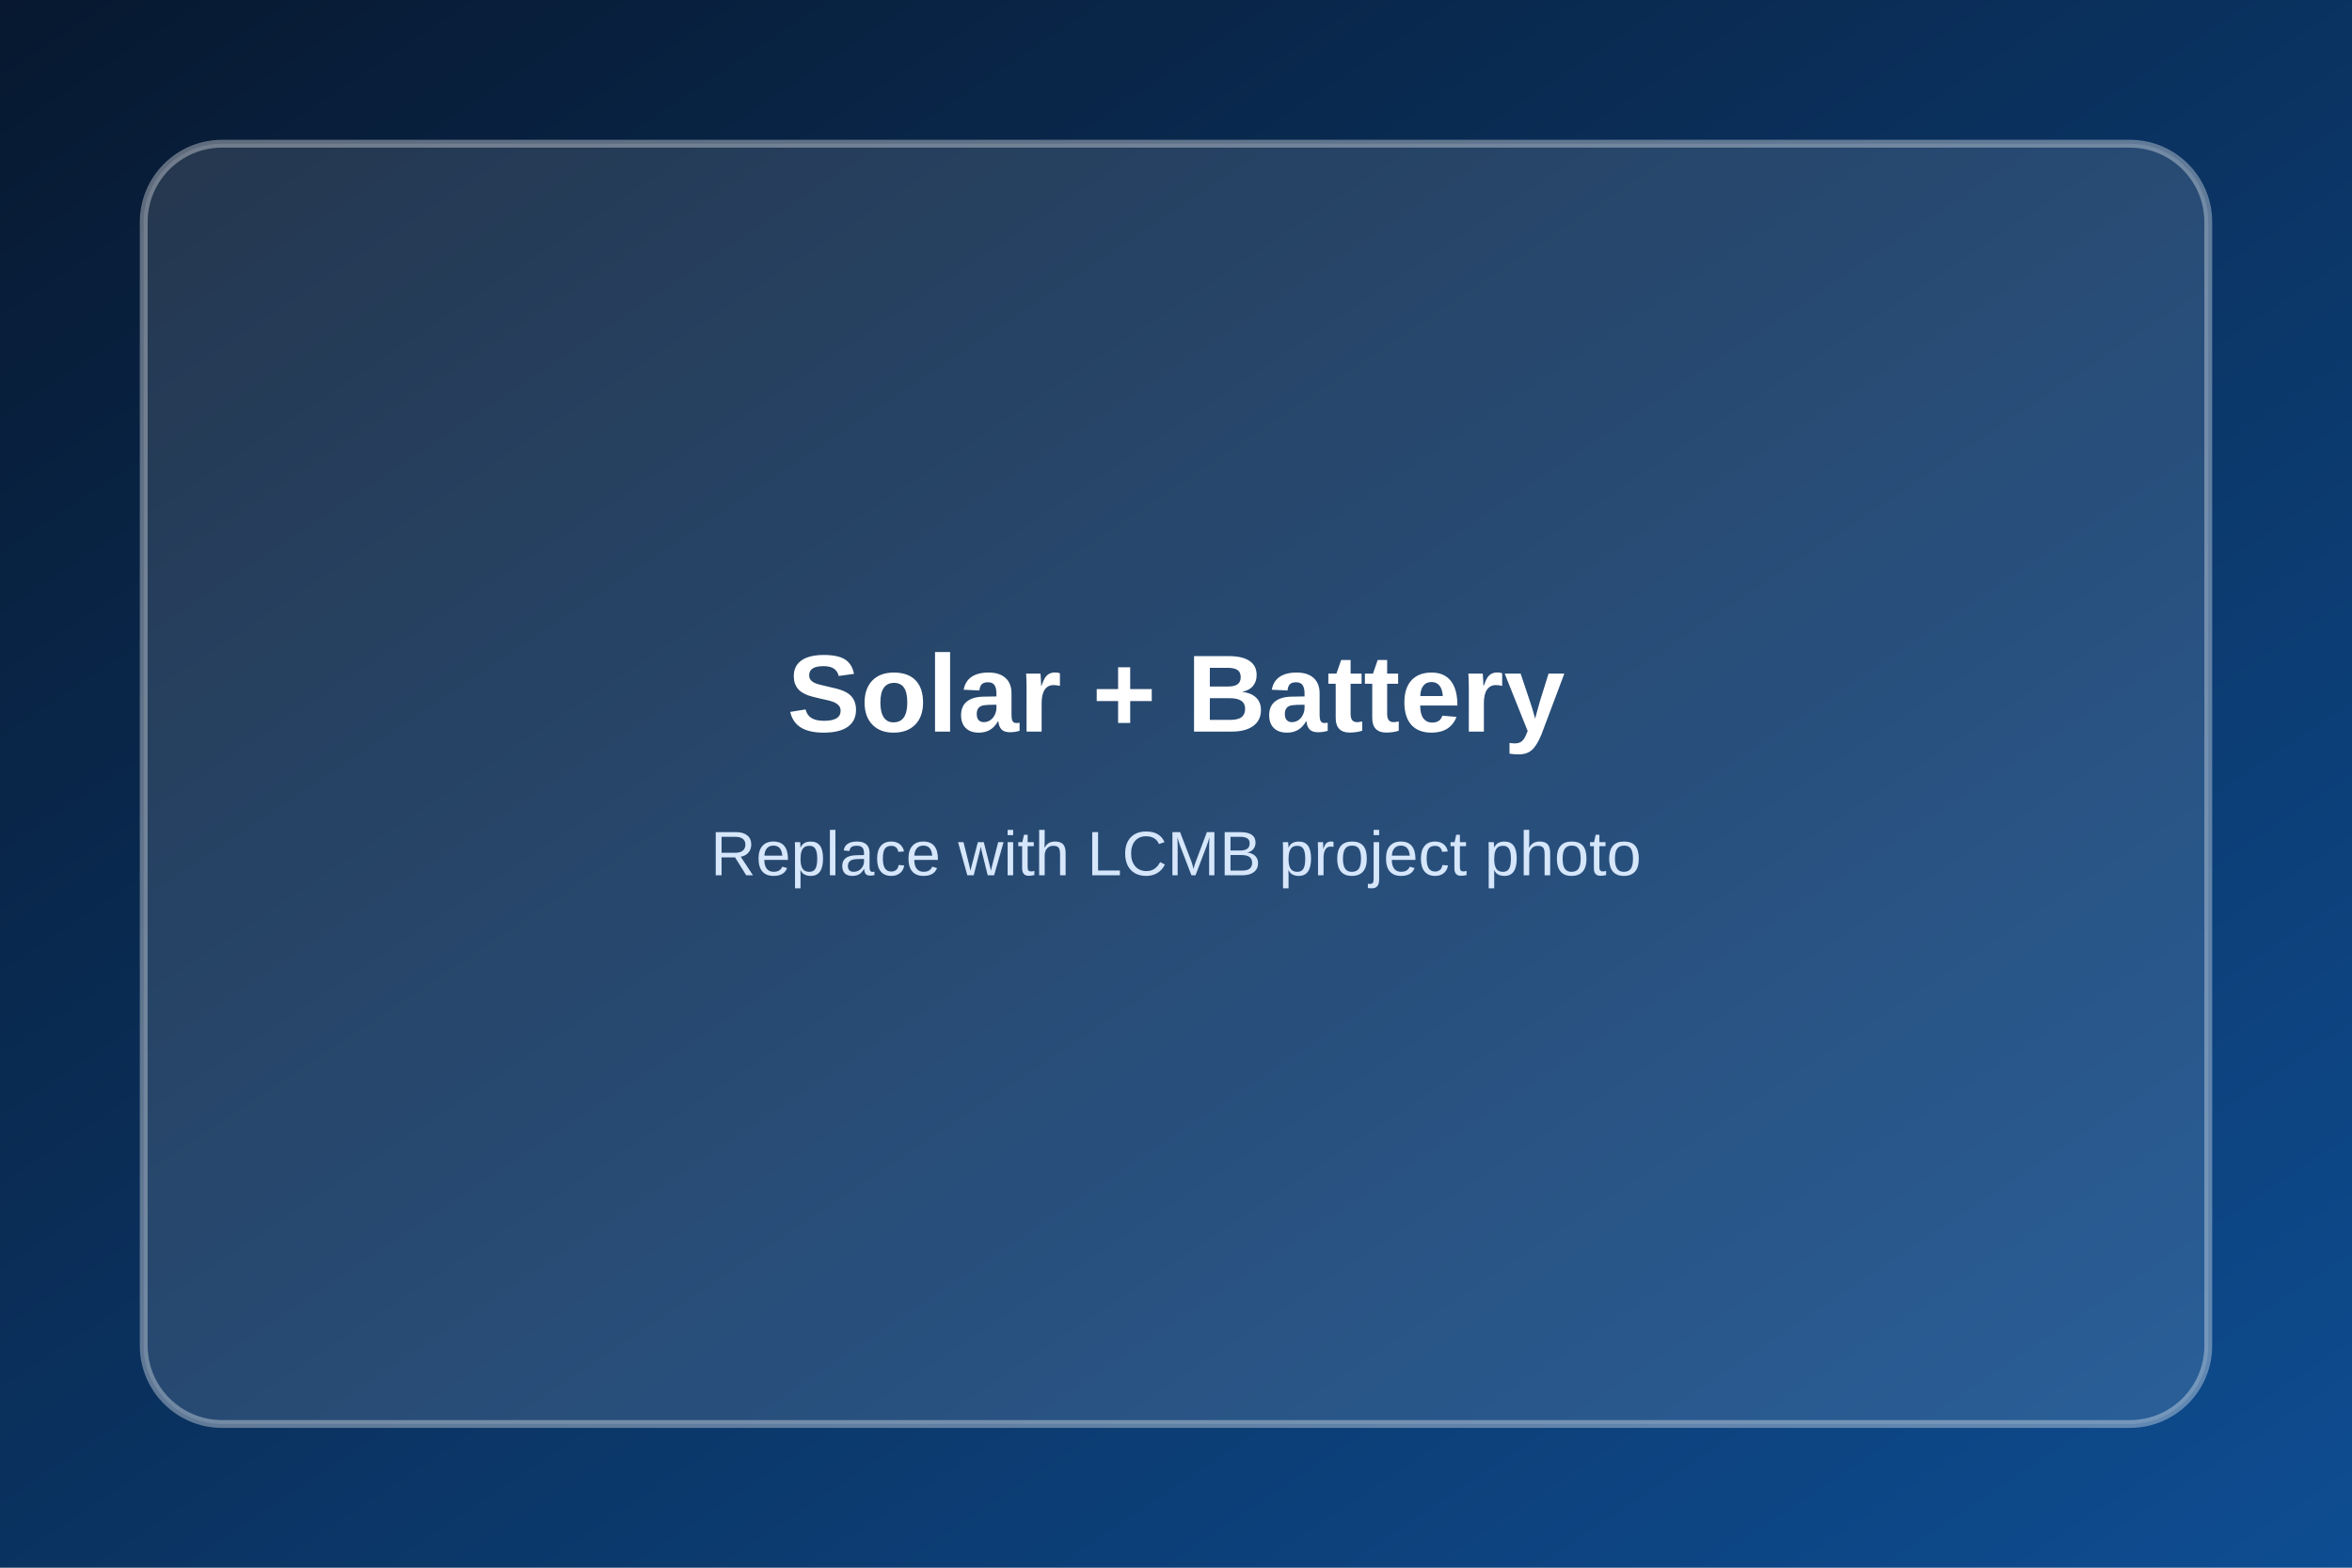
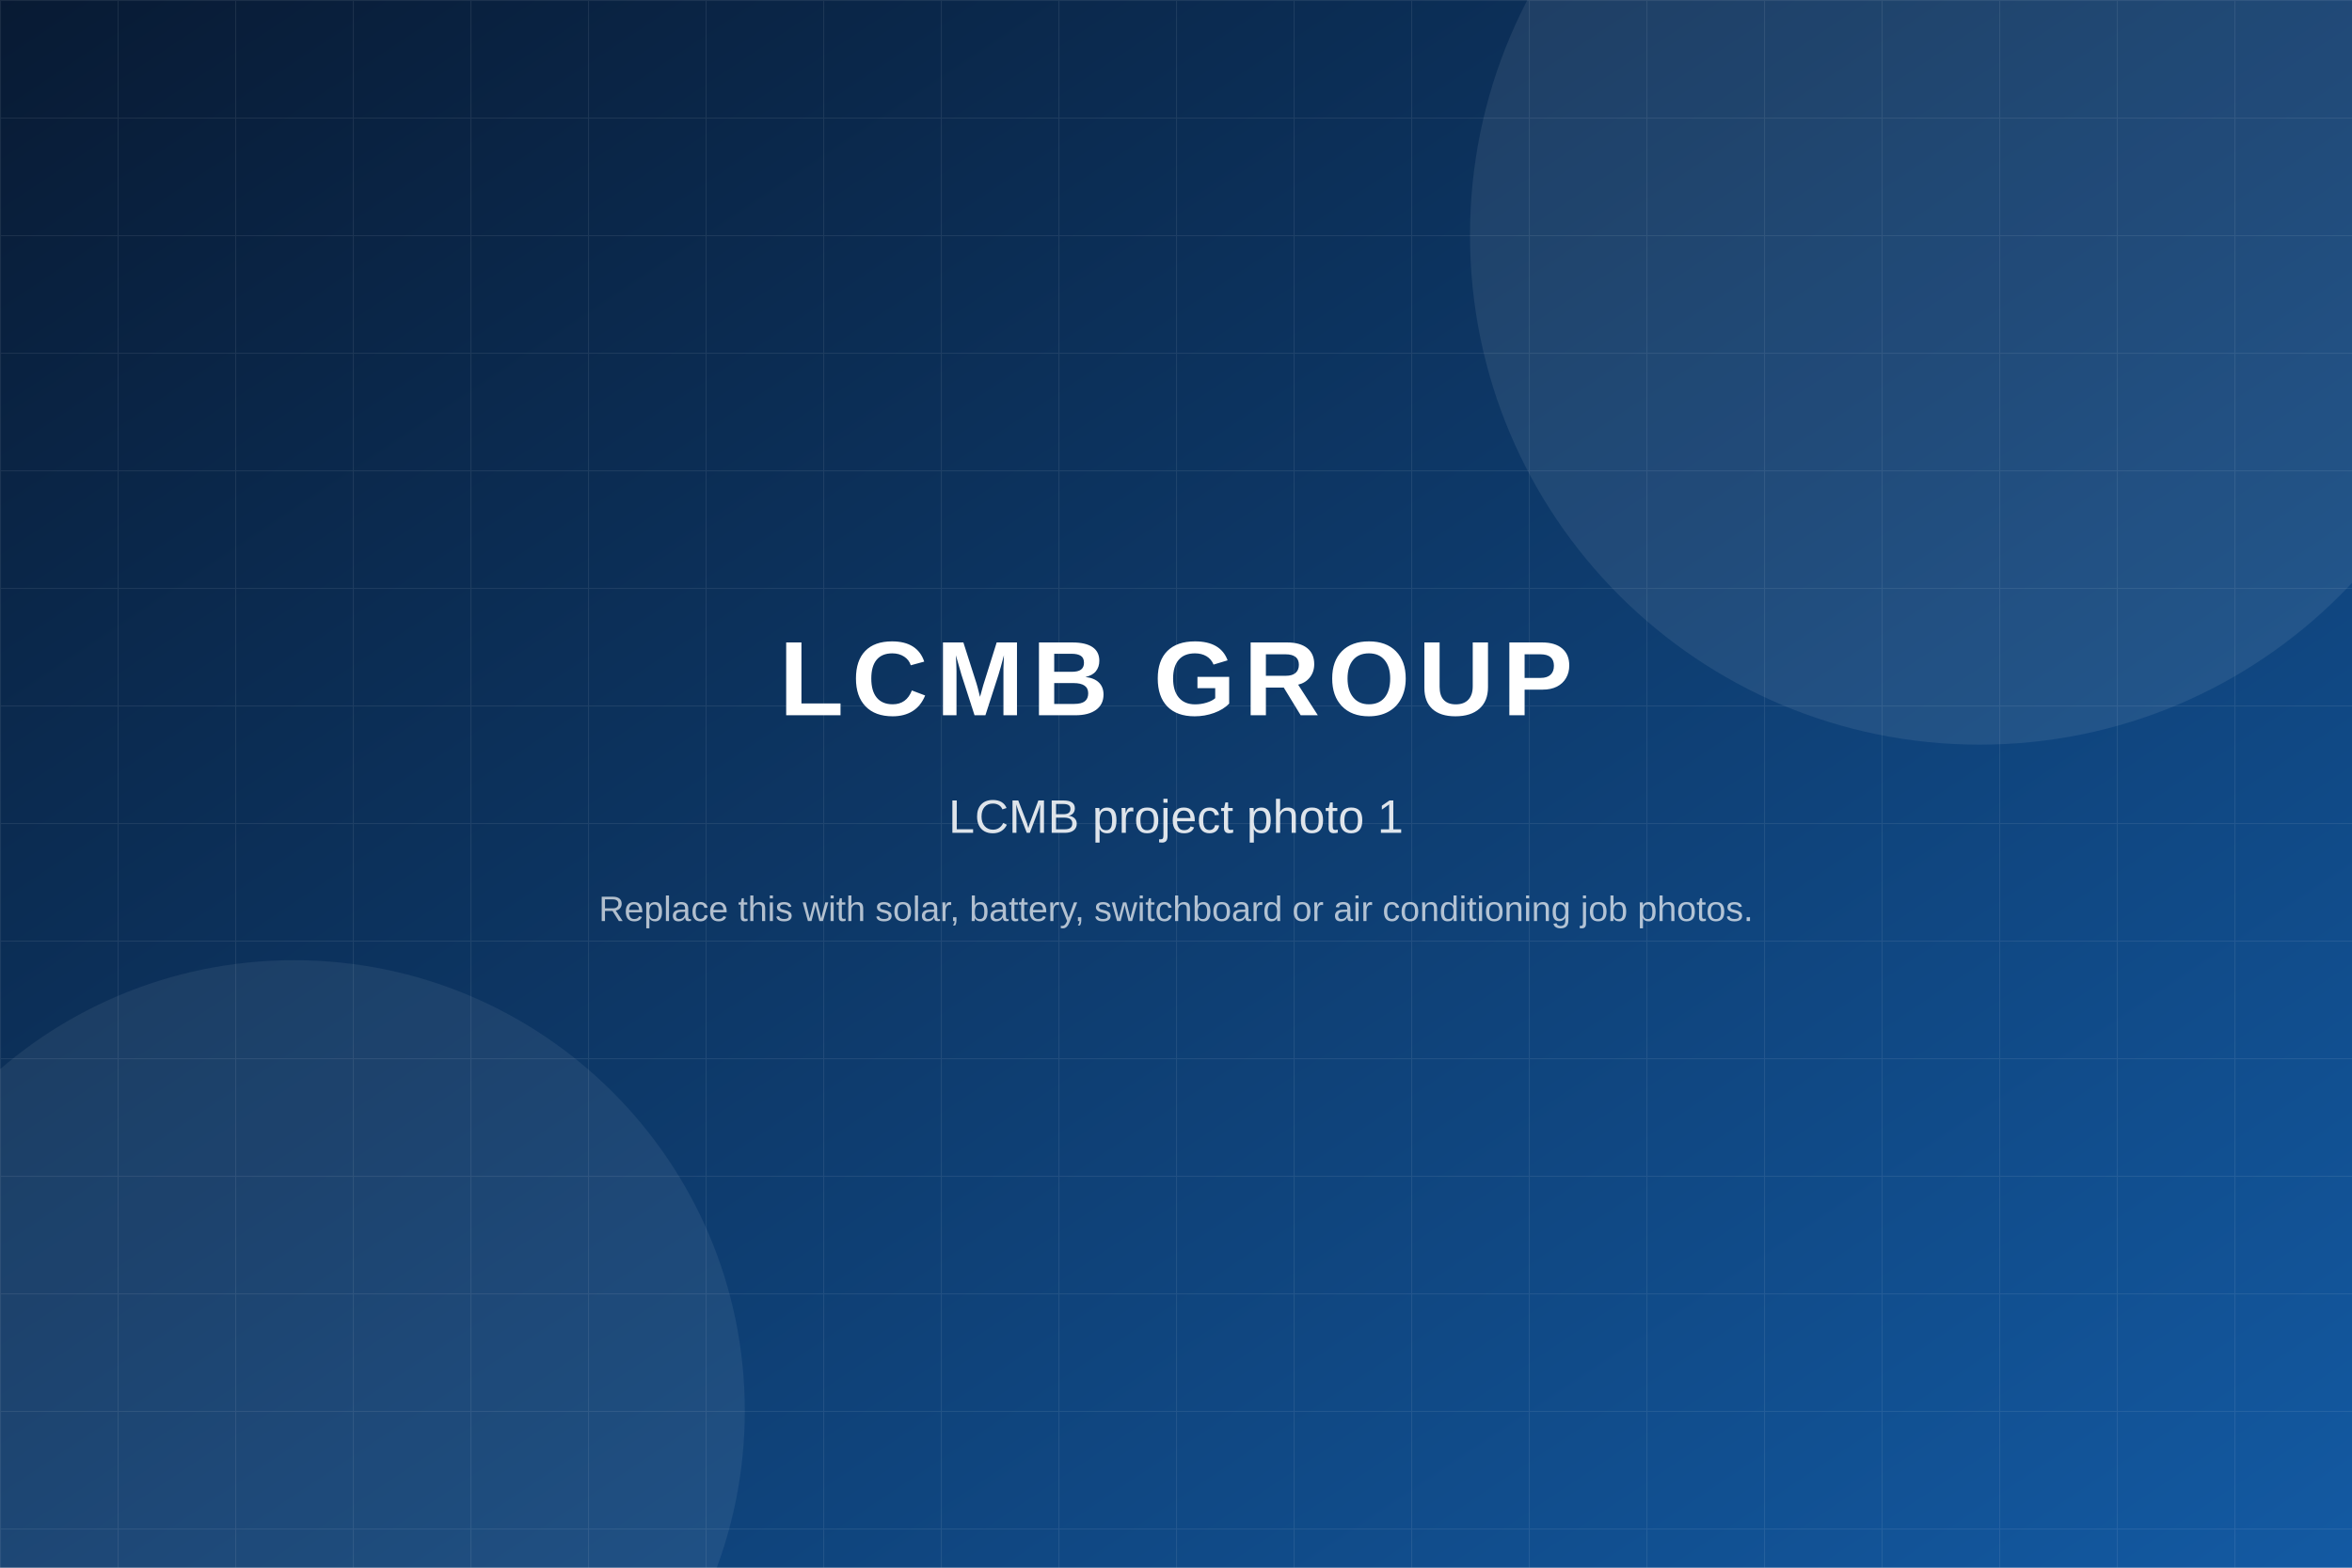
- <svg xmlns="http://www.w3.org/2000/svg" width="900" height="600" viewBox="0 0 900 600">
+ <svg xmlns="http://www.w3.org/2000/svg" width="1200" height="800" viewBox="0 0 1200 800">
  <defs>
-     <linearGradient id="g" x1="0" x2="1" y1="0" y2="1">
-       <stop stop-color="#07182f" />
-       <stop offset="1" stop-color="#0e4d92" />
+     <linearGradient id="g" x1="0" y1="0" x2="1" y2="1">
+       <stop stop-color="#081a33" />
+       <stop offset="1" stop-color="#135aa3" />
    </linearGradient>
+     <pattern id="p" width="60" height="60" patternUnits="userSpaceOnUse">
+       <path d="M60 0H0v60" fill="none" stroke="rgba(255,255,255,.08)" stroke-width="1" />
+     </pattern>
  </defs>
-   <rect width="900" height="600" fill="url(#g)" />
-   <rect x="55" y="55" width="790" height="490" rx="30" fill="rgba(255,255,255,0.12)" stroke="rgba(255,255,255,0.35)" stroke-width="3" />
-   <text x="450" y="280" text-anchor="middle" font-family="Arial, Helvetica, sans-serif" font-size="42" font-weight="800" fill="#fff">Solar + Battery</text>
-   <text x="450" y="335" text-anchor="middle" font-family="Arial, Helvetica, sans-serif" font-size="24" fill="#d6e6fb">Replace with LCMB project photo</text>
+   <rect width="1200" height="800" fill="url(#g)" />
+   <rect width="1200" height="800" fill="url(#p)" />
+   <circle cx="1010" cy="120" r="260" fill="rgba(255,255,255,.08)" />
+   <circle cx="150" cy="720" r="230" fill="rgba(255,255,255,.07)" />
+   <g fill="#fff" font-family="Arial, Helvetica, sans-serif" text-anchor="middle">
+     <text x="600" y="365" font-size="54" font-weight="800" letter-spacing="4">LCMB GROUP</text>
+     <text x="600" y="425" font-size="24" opacity=".86">LCMB project photo 1</text>
+     <text x="600" y="470" font-size="18" opacity=".68">Replace this with solar, battery, switchboard or air conditioning job photos.</text>
+   </g>
</svg>
